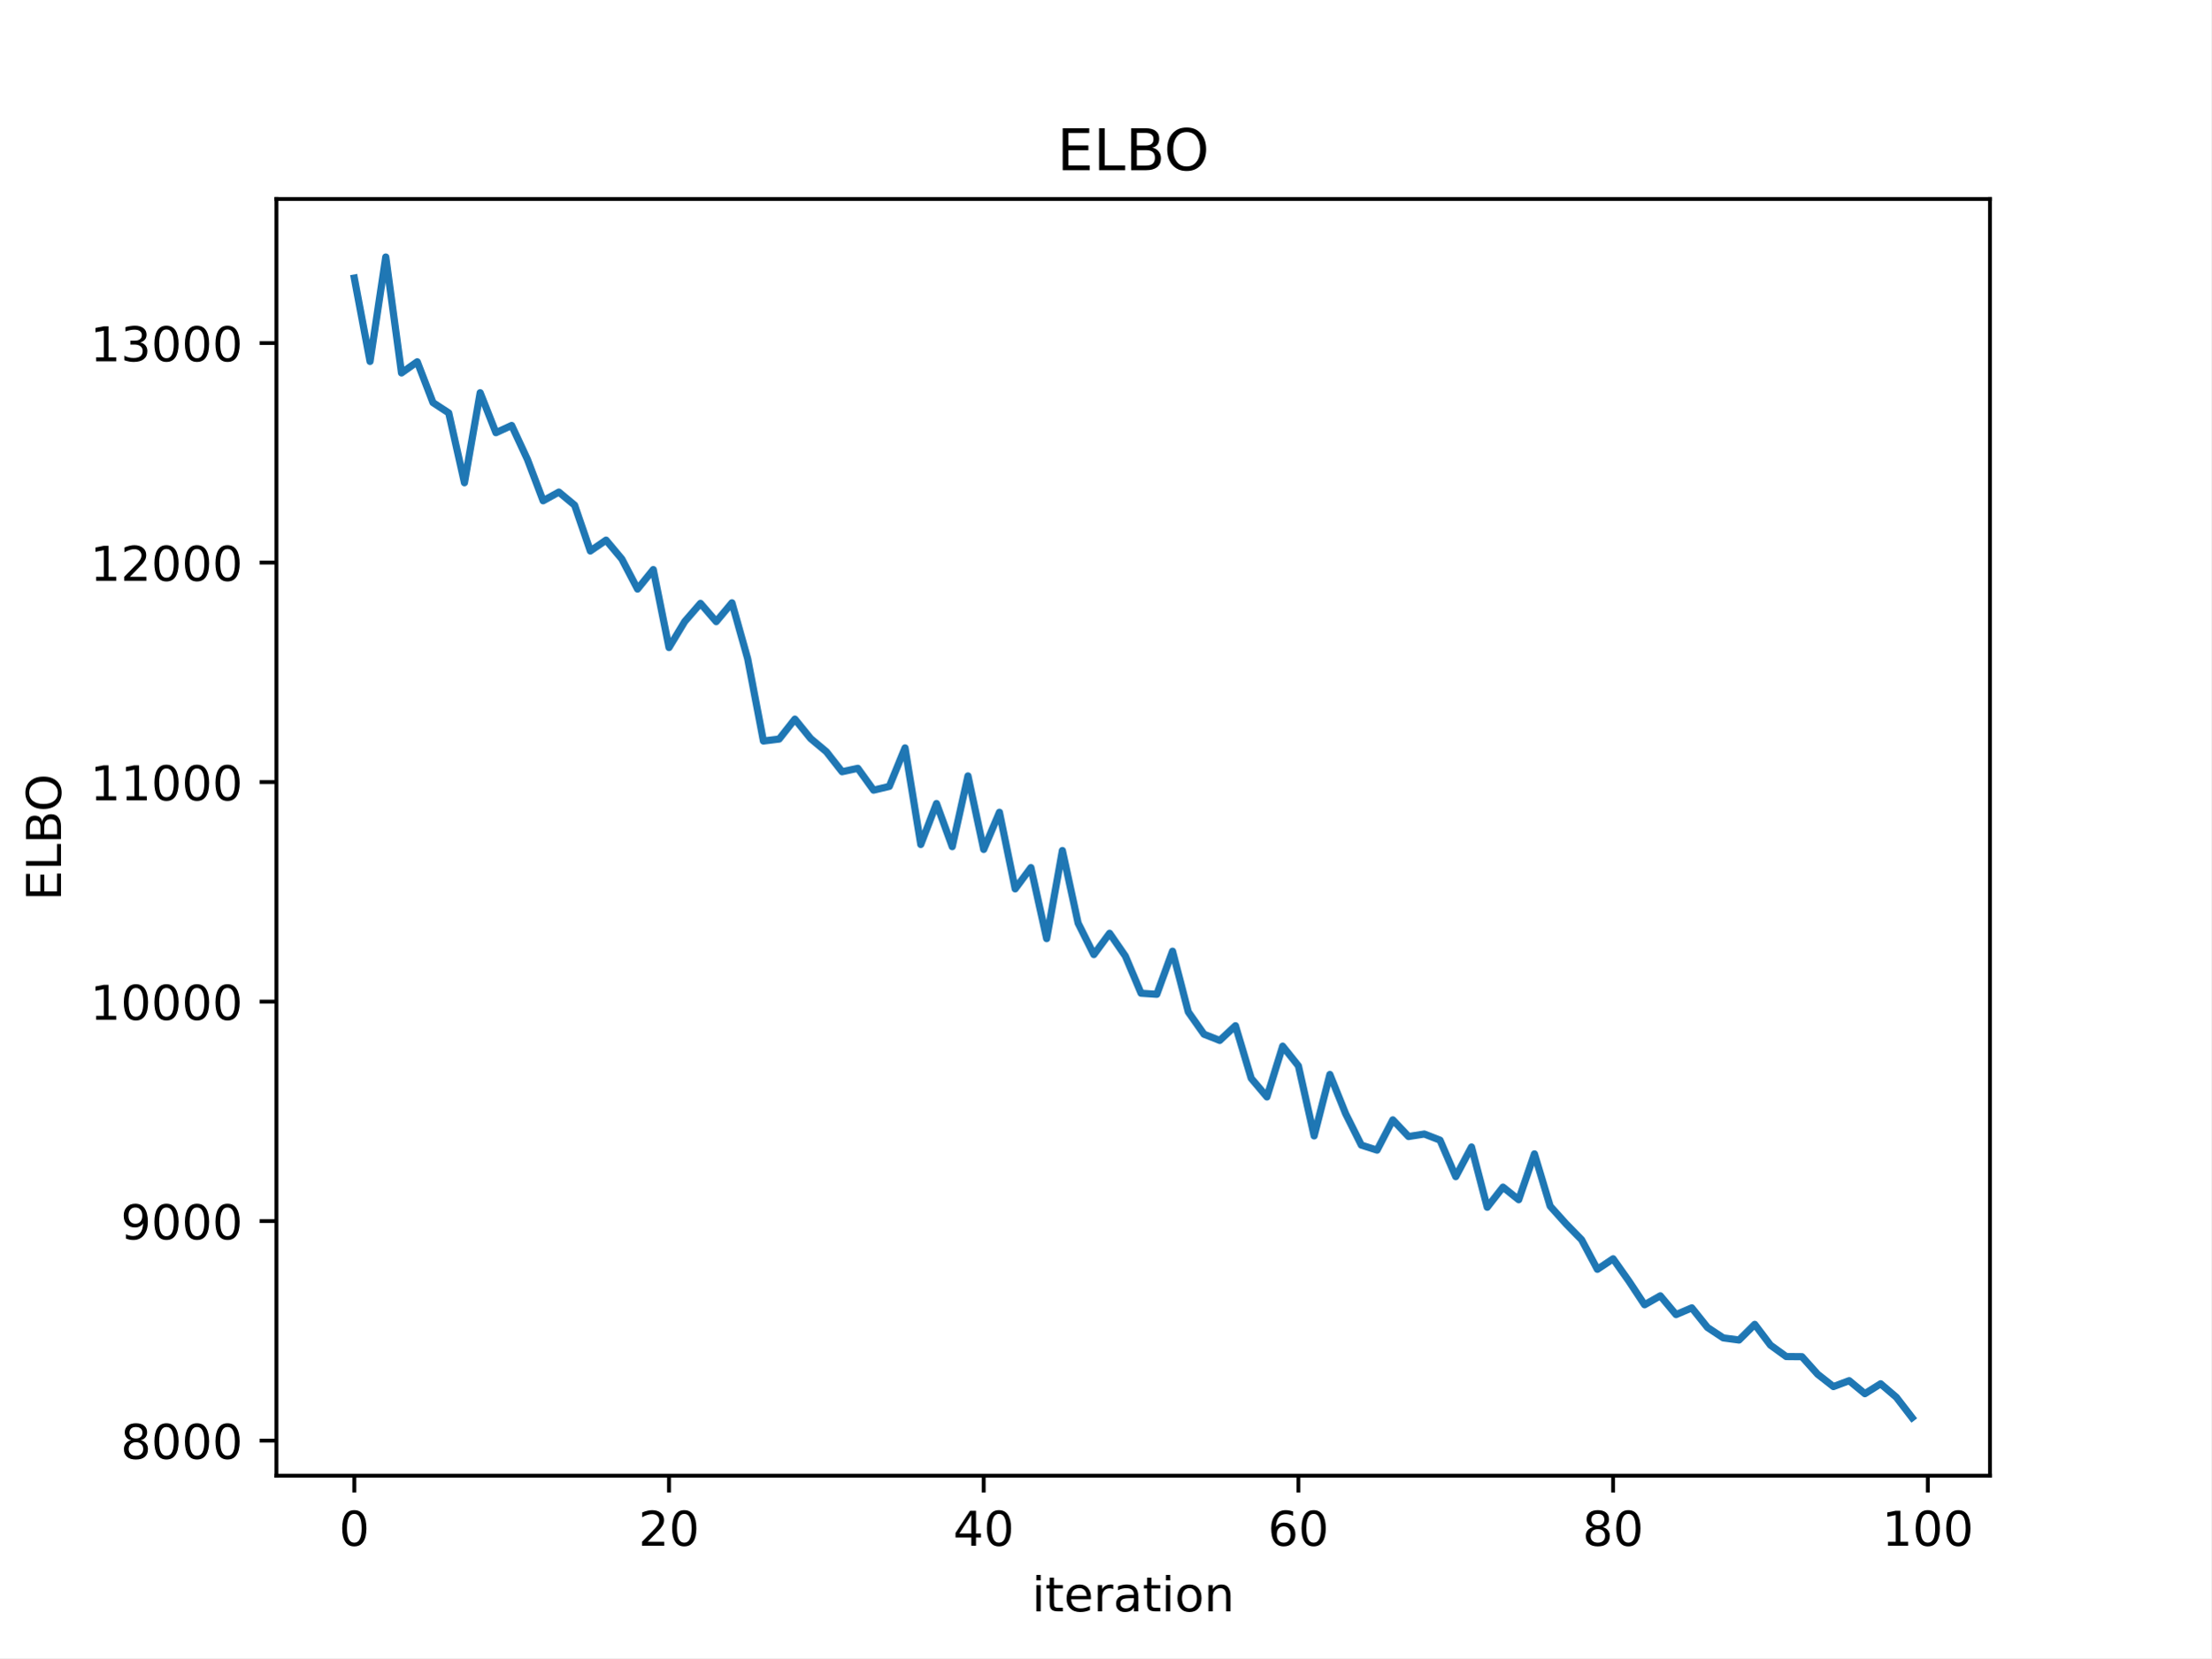
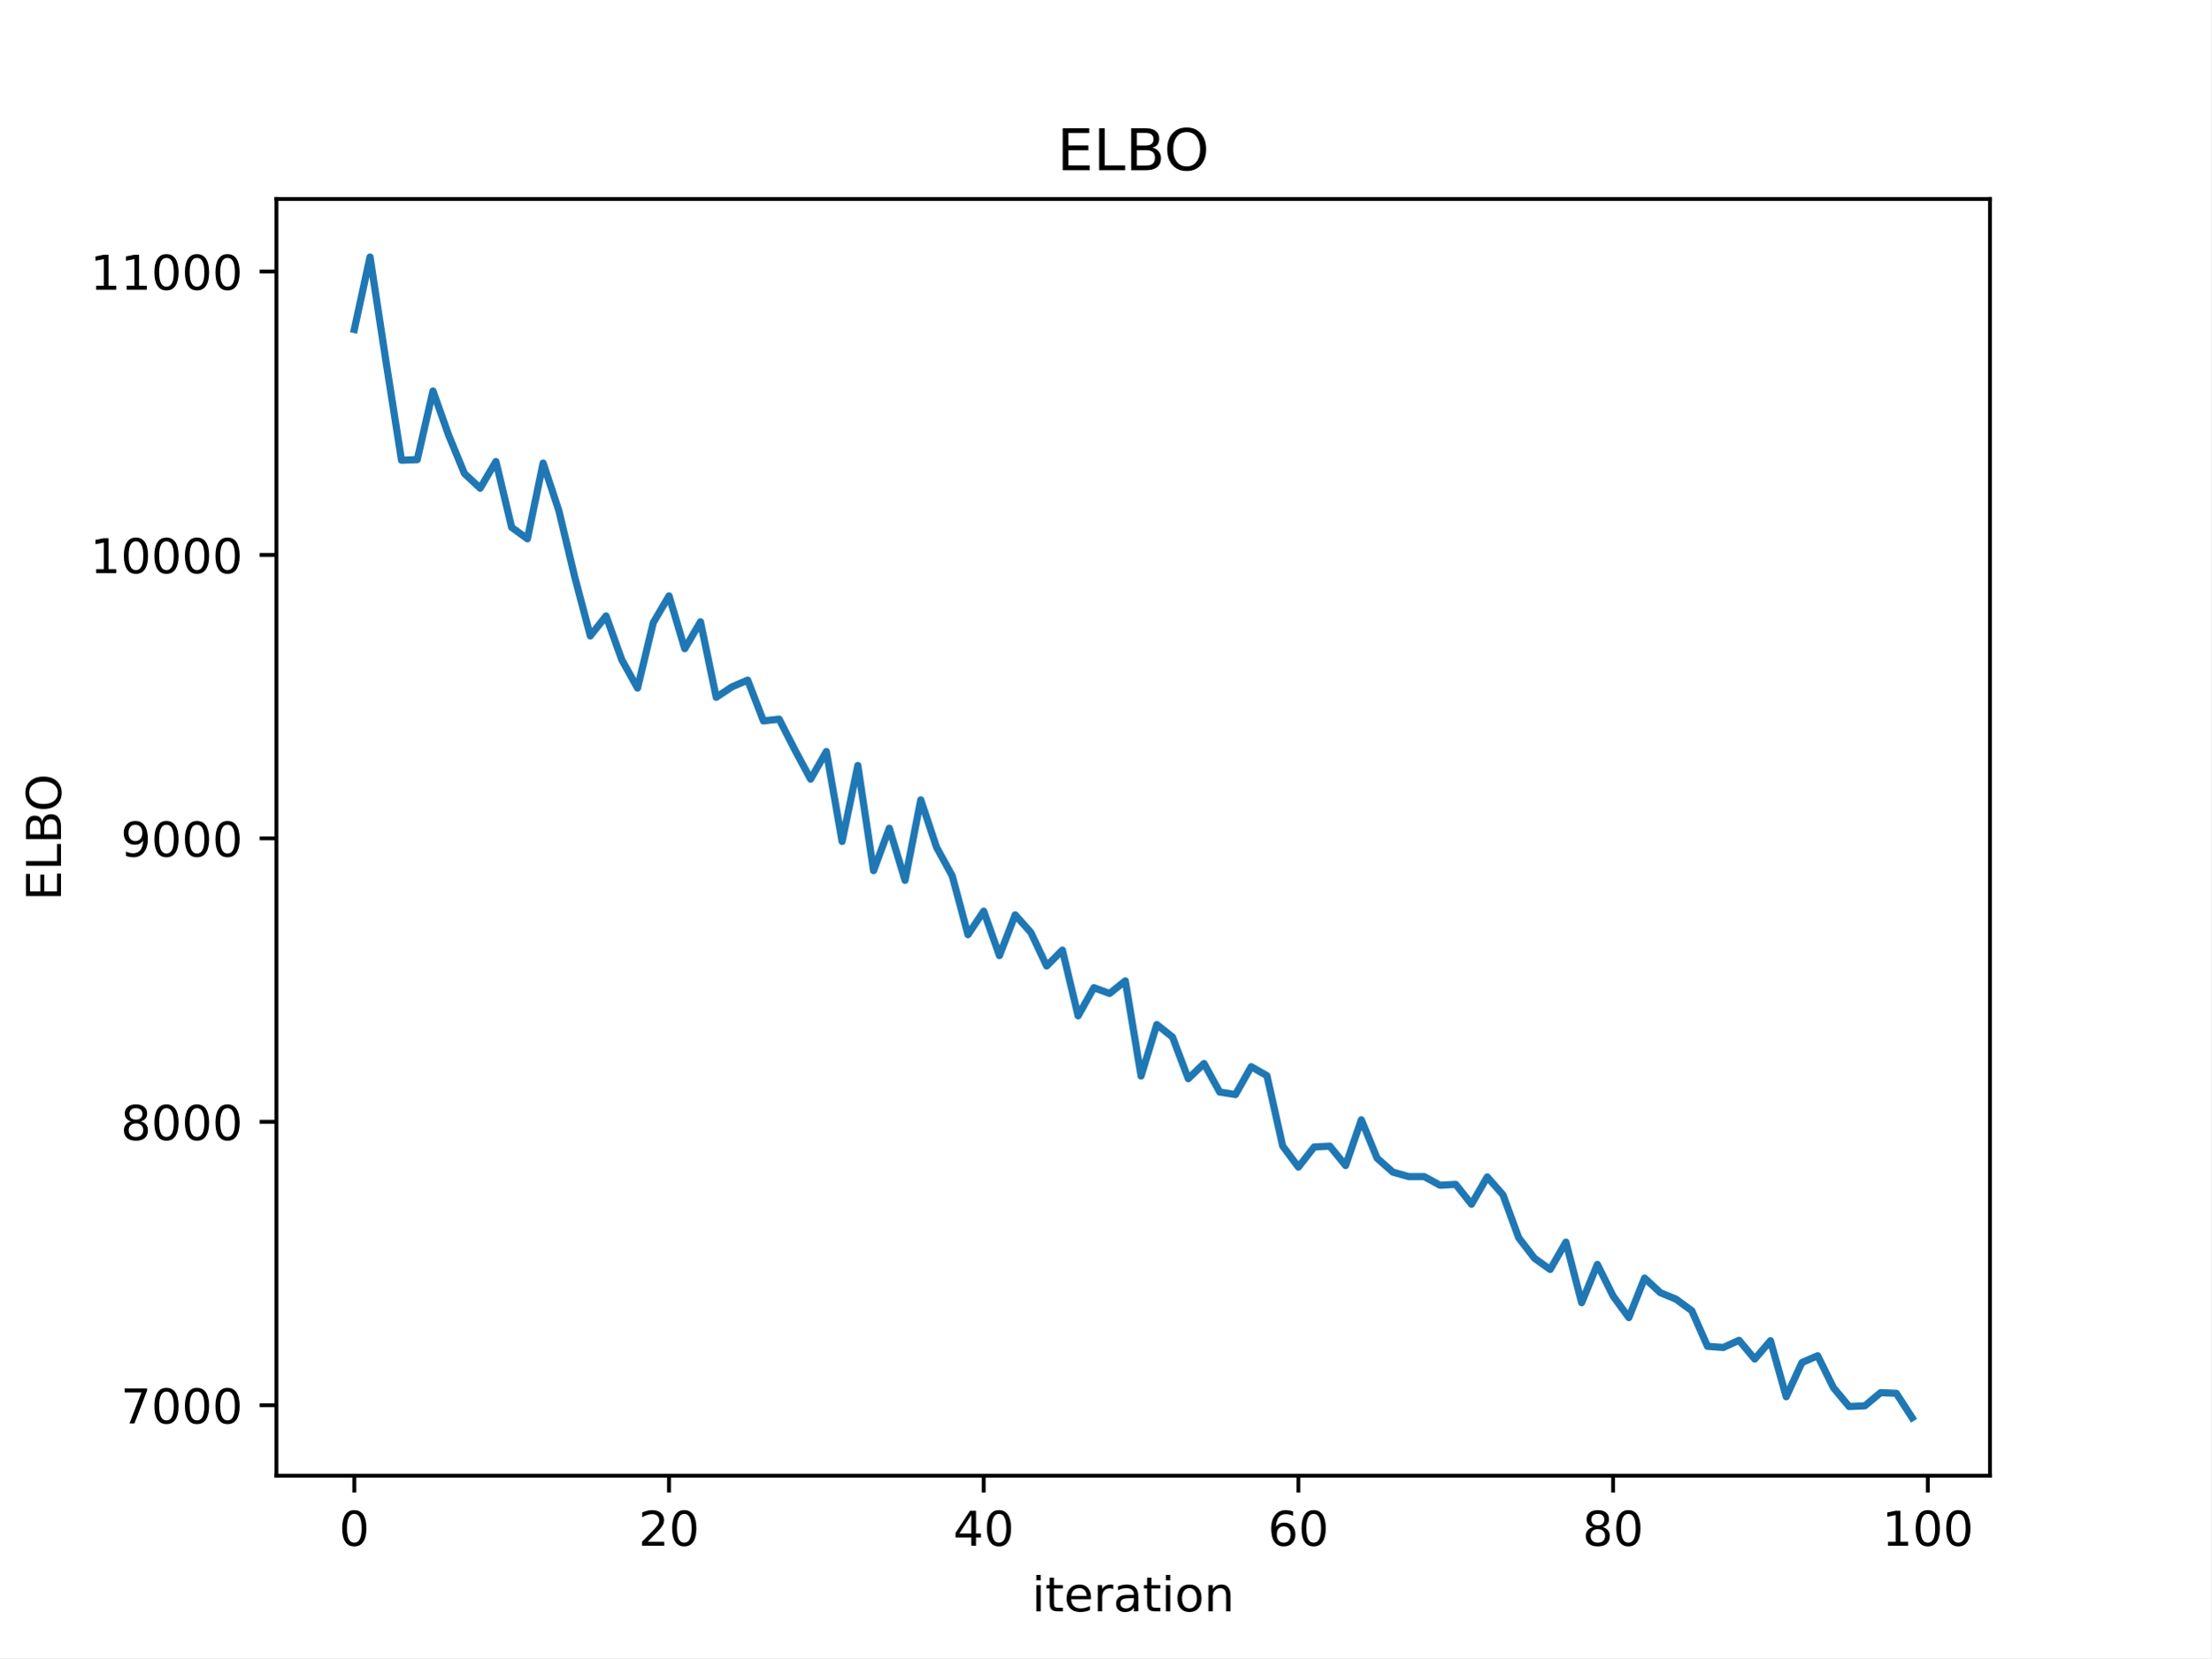
<svg xmlns="http://www.w3.org/2000/svg" xmlns:xlink="http://www.w3.org/1999/xlink" width="460.8pt" height="345.6pt" viewBox="0 0 460.8 345.6" version="1.1">
  <defs>
    <style type="text/css">*{stroke-linejoin: round; stroke-linecap: butt}</style>
  </defs>
  <g id="figure_1">
    <g id="patch_1">
      <path d="M 0 345.6  L 460.8 345.6  L 460.8 0  L 0 0  z " style="fill: #ffffff" />
    </g>
    <g id="axes_1">
      <g id="patch_2">
        <path d="M 57.6 307.584  L 414.72 307.584  L 414.72 41.472  L 57.6 41.472  z " style="fill: #ffffff" />
      </g>
      <g id="matplotlib.axis_1">
        <g id="xtick_1">
          <g id="line2d_1">
            <defs>
-               <path id="m538cfd1711" d="M 0 0  L 0 3.5  " style="stroke: #000000; stroke-width: 0.8" />
-             </defs>
-             <g>
-               <use xlink:href="#m538cfd1711" x="73.833" y="307.584" style="stroke: #000000; stroke-width: 0.8" />
+               <path id="mb0dc3c545a" d="M 0 0  L 0 3.5  " style="stroke: #000000; stroke-width: 0.8" />
+             </defs>
+             <g>
+               <use xlink:href="#mb0dc3c545a" x="73.833" y="307.584" style="stroke: #000000; stroke-width: 0.8" />
            </g>
          </g>
          <g id="text_1">
            <g transform="translate(70.65148 322.1824) scale(0.1 -0.1)">
              <defs>
                <path id="DejaVuSans-30" d="M 2034 4250  Q 1547 4250 1301 3770  Q 1056 3291 1056 2328  Q 1056 1369 1301 889  Q 1547 409 2034 409  Q 2525 409 2770 889  Q 3016 1369 3016 2328  Q 3016 3291 2770 3770  Q 2525 4250 2034 4250  z M 2034 4750  Q 2819 4750 3233 4129  Q 3647 3509 3647 2328  Q 3647 1150 3233 529  Q 2819 -91 2034 -91  Q 1250 -91 836 529  Q 422 1150 422 2328  Q 422 3509 836 4129  Q 1250 4750 2034 4750  z " transform="scale(0.015625)" />
              </defs>
              <use xlink:href="#DejaVuSans-30" />
            </g>
          </g>
        </g>
        <g id="xtick_2">
          <g id="line2d_2">
            <g>
-               <use xlink:href="#m538cfd1711" x="139.42" y="307.584" style="stroke: #000000; stroke-width: 0.8" />
+               <use xlink:href="#mb0dc3c545a" x="139.42" y="307.584" style="stroke: #000000; stroke-width: 0.8" />
            </g>
          </g>
          <g id="text_2">
            <g transform="translate(133.057 322.1824) scale(0.1 -0.1)">
              <defs>
                <path id="DejaVuSans-32" d="M 1228 531  L 3431 531  L 3431 0  L 469 0  L 469 531  Q 828 903 1448 1529  Q 2069 2156 2228 2338  Q 2531 2678 2651 2914  Q 2772 3150 2772 3378  Q 2772 3750 2511 3984  Q 2250 4219 1831 4219  Q 1534 4219 1204 4116  Q 875 4013 500 3803  L 500 4441  Q 881 4594 1212 4672  Q 1544 4750 1819 4750  Q 2544 4750 2975 4387  Q 3406 4025 3406 3419  Q 3406 3131 3298 2873  Q 3191 2616 2906 2266  Q 2828 2175 2409 1742  Q 1991 1309 1228 531  z " transform="scale(0.015625)" />
              </defs>
              <use xlink:href="#DejaVuSans-32" />
              <use xlink:href="#DejaVuSans-30" transform="translate(63.62305 0)" />
            </g>
          </g>
        </g>
        <g id="xtick_3">
          <g id="line2d_3">
            <g>
-               <use xlink:href="#m538cfd1711" x="205.006" y="307.584" style="stroke: #000000; stroke-width: 0.8" />
+               <use xlink:href="#mb0dc3c545a" x="205.006" y="307.584" style="stroke: #000000; stroke-width: 0.8" />
            </g>
          </g>
          <g id="text_3">
            <g transform="translate(198.6438 322.1824) scale(0.1 -0.1)">
              <defs>
                <path id="DejaVuSans-34" d="M 2419 4116  L 825 1625  L 2419 1625  L 2419 4116  z M 2253 4666  L 3047 4666  L 3047 1625  L 3713 1625  L 3713 1100  L 3047 1100  L 3047 0  L 2419 0  L 2419 1100  L 313 1100  L 313 1709  L 2253 4666  z " transform="scale(0.015625)" />
              </defs>
              <use xlink:href="#DejaVuSans-34" />
              <use xlink:href="#DejaVuSans-30" transform="translate(63.62305 0)" />
            </g>
          </g>
        </g>
        <g id="xtick_4">
          <g id="line2d_4">
            <g>
-               <use xlink:href="#m538cfd1711" x="270.593" y="307.584" style="stroke: #000000; stroke-width: 0.8" />
+               <use xlink:href="#mb0dc3c545a" x="270.593" y="307.584" style="stroke: #000000; stroke-width: 0.8" />
            </g>
          </g>
          <g id="text_4">
            <g transform="translate(264.2306 322.1824) scale(0.1 -0.1)">
              <defs>
                <path id="DejaVuSans-36" d="M 2113 2584  Q 1688 2584 1439 2293  Q 1191 2003 1191 1497  Q 1191 994 1439 701  Q 1688 409 2113 409  Q 2538 409 2786 701  Q 3034 994 3034 1497  Q 3034 2003 2786 2293  Q 2538 2584 2113 2584  z M 3366 4563  L 3366 3988  Q 3128 4100 2886 4159  Q 2644 4219 2406 4219  Q 1781 4219 1451 3797  Q 1122 3375 1075 2522  Q 1259 2794 1537 2939  Q 1816 3084 2150 3084  Q 2853 3084 3261 2657  Q 3669 2231 3669 1497  Q 3669 778 3244 343  Q 2819 -91 2113 -91  Q 1303 -91 875 529  Q 447 1150 447 2328  Q 447 3434 972 4092  Q 1497 4750 2381 4750  Q 2619 4750 2861 4703  Q 3103 4656 3366 4563  z " transform="scale(0.015625)" />
              </defs>
              <use xlink:href="#DejaVuSans-36" />
              <use xlink:href="#DejaVuSans-30" transform="translate(63.62305 0)" />
            </g>
          </g>
        </g>
        <g id="xtick_5">
          <g id="line2d_5">
            <g>
-               <use xlink:href="#m538cfd1711" x="336.18" y="307.584" style="stroke: #000000; stroke-width: 0.8" />
+               <use xlink:href="#mb0dc3c545a" x="336.18" y="307.584" style="stroke: #000000; stroke-width: 0.8" />
            </g>
          </g>
          <g id="text_5">
            <g transform="translate(329.8173 322.1824) scale(0.1 -0.1)">
              <defs>
                <path id="DejaVuSans-38" d="M 2034 2216  Q 1584 2216 1326 1975  Q 1069 1734 1069 1313  Q 1069 891 1326 650  Q 1584 409 2034 409  Q 2484 409 2743 651  Q 3003 894 3003 1313  Q 3003 1734 2745 1975  Q 2488 2216 2034 2216  z M 1403 2484  Q 997 2584 770 2862  Q 544 3141 544 3541  Q 544 4100 942 4425  Q 1341 4750 2034 4750  Q 2731 4750 3128 4425  Q 3525 4100 3525 3541  Q 3525 3141 3298 2862  Q 3072 2584 2669 2484  Q 3125 2378 3379 2068  Q 3634 1759 3634 1313  Q 3634 634 3220 271  Q 2806 -91 2034 -91  Q 1263 -91 848 271  Q 434 634 434 1313  Q 434 1759 690 2068  Q 947 2378 1403 2484  z M 1172 3481  Q 1172 3119 1398 2916  Q 1625 2713 2034 2713  Q 2441 2713 2670 2916  Q 2900 3119 2900 3481  Q 2900 3844 2670 4047  Q 2441 4250 2034 4250  Q 1625 4250 1398 4047  Q 1172 3844 1172 3481  z " transform="scale(0.015625)" />
              </defs>
              <use xlink:href="#DejaVuSans-38" />
              <use xlink:href="#DejaVuSans-30" transform="translate(63.62305 0)" />
            </g>
          </g>
        </g>
        <g id="xtick_6">
          <g id="line2d_6">
            <g>
-               <use xlink:href="#m538cfd1711" x="401.767" y="307.584" style="stroke: #000000; stroke-width: 0.8" />
+               <use xlink:href="#mb0dc3c545a" x="401.767" y="307.584" style="stroke: #000000; stroke-width: 0.8" />
            </g>
          </g>
          <g id="text_6">
            <g transform="translate(392.2229 322.1824) scale(0.1 -0.1)">
              <defs>
                <path id="DejaVuSans-31" d="M 794 531  L 1825 531  L 1825 4091  L 703 3866  L 703 4441  L 1819 4666  L 2450 4666  L 2450 531  L 3481 531  L 3481 0  L 794 0  L 794 531  z " transform="scale(0.015625)" />
              </defs>
              <use xlink:href="#DejaVuSans-31" />
              <use xlink:href="#DejaVuSans-30" transform="translate(63.62305 0)" />
              <use xlink:href="#DejaVuSans-30" transform="translate(127.2461 0)" />
            </g>
          </g>
        </g>
        <g id="text_7">
          <g transform="translate(215.0373 335.8606) scale(0.1 -0.1)">
            <defs>
              <path id="DejaVuSans-69" d="M 603 3500  L 1178 3500  L 1178 0  L 603 0  L 603 3500  z M 603 4863  L 1178 4863  L 1178 4134  L 603 4134  L 603 4863  z " transform="scale(0.015625)" />
              <path id="DejaVuSans-74" d="M 1172 4494  L 1172 3500  L 2356 3500  L 2356 3053  L 1172 3053  L 1172 1153  Q 1172 725 1289 603  Q 1406 481 1766 481  L 2356 481  L 2356 0  L 1766 0  Q 1100 0 847 248  Q 594 497 594 1153  L 594 3053  L 172 3053  L 172 3500  L 594 3500  L 594 4494  L 1172 4494  z " transform="scale(0.015625)" />
              <path id="DejaVuSans-65" d="M 3597 1894  L 3597 1613  L 953 1613  Q 991 1019 1311 708  Q 1631 397 2203 397  Q 2534 397 2845 478  Q 3156 559 3463 722  L 3463 178  Q 3153 47 2828 -22  Q 2503 -91 2169 -91  Q 1331 -91 842 396  Q 353 884 353 1716  Q 353 2575 817 3079  Q 1281 3584 2069 3584  Q 2775 3584 3186 3129  Q 3597 2675 3597 1894  z M 3022 2063  Q 3016 2534 2758 2815  Q 2500 3097 2075 3097  Q 1594 3097 1305 2825  Q 1016 2553 972 2059  L 3022 2063  z " transform="scale(0.015625)" />
              <path id="DejaVuSans-72" d="M 2631 2963  Q 2534 3019 2420 3045  Q 2306 3072 2169 3072  Q 1681 3072 1420 2755  Q 1159 2438 1159 1844  L 1159 0  L 581 0  L 581 3500  L 1159 3500  L 1159 2956  Q 1341 3275 1631 3429  Q 1922 3584 2338 3584  Q 2397 3584 2469 3576  Q 2541 3569 2628 3553  L 2631 2963  z " transform="scale(0.015625)" />
              <path id="DejaVuSans-61" d="M 2194 1759  Q 1497 1759 1228 1600  Q 959 1441 959 1056  Q 959 750 1161 570  Q 1363 391 1709 391  Q 2188 391 2477 730  Q 2766 1069 2766 1631  L 2766 1759  L 2194 1759  z M 3341 1997  L 3341 0  L 2766 0  L 2766 531  Q 2569 213 2275 61  Q 1981 -91 1556 -91  Q 1019 -91 701 211  Q 384 513 384 1019  Q 384 1609 779 1909  Q 1175 2209 1959 2209  L 2766 2209  L 2766 2266  Q 2766 2663 2505 2880  Q 2244 3097 1772 3097  Q 1472 3097 1187 3025  Q 903 2953 641 2809  L 641 3341  Q 956 3463 1253 3523  Q 1550 3584 1831 3584  Q 2591 3584 2966 3190  Q 3341 2797 3341 1997  z " transform="scale(0.015625)" />
              <path id="DejaVuSans-6f" d="M 1959 3097  Q 1497 3097 1228 2736  Q 959 2375 959 1747  Q 959 1119 1226 758  Q 1494 397 1959 397  Q 2419 397 2687 759  Q 2956 1122 2956 1747  Q 2956 2369 2687 2733  Q 2419 3097 1959 3097  z M 1959 3584  Q 2709 3584 3137 3096  Q 3566 2609 3566 1747  Q 3566 888 3137 398  Q 2709 -91 1959 -91  Q 1206 -91 779 398  Q 353 888 353 1747  Q 353 2609 779 3096  Q 1206 3584 1959 3584  z " transform="scale(0.015625)" />
              <path id="DejaVuSans-6e" d="M 3513 2113  L 3513 0  L 2938 0  L 2938 2094  Q 2938 2591 2744 2837  Q 2550 3084 2163 3084  Q 1697 3084 1428 2787  Q 1159 2491 1159 1978  L 1159 0  L 581 0  L 581 3500  L 1159 3500  L 1159 2956  Q 1366 3272 1645 3428  Q 1925 3584 2291 3584  Q 2894 3584 3203 3211  Q 3513 2838 3513 2113  z " transform="scale(0.015625)" />
            </defs>
            <use xlink:href="#DejaVuSans-69" />
            <use xlink:href="#DejaVuSans-74" transform="translate(27.7832 0)" />
            <use xlink:href="#DejaVuSans-65" transform="translate(66.99219 0)" />
            <use xlink:href="#DejaVuSans-72" transform="translate(128.5156 0)" />
            <use xlink:href="#DejaVuSans-61" transform="translate(169.6289 0)" />
            <use xlink:href="#DejaVuSans-74" transform="translate(230.9082 0)" />
            <use xlink:href="#DejaVuSans-69" transform="translate(270.1172 0)" />
            <use xlink:href="#DejaVuSans-6f" transform="translate(297.9004 0)" />
            <use xlink:href="#DejaVuSans-6e" transform="translate(359.082 0)" />
          </g>
        </g>
      </g>
      <g id="matplotlib.axis_2">
        <g id="ytick_1">
          <g id="line2d_7">
            <defs>
-               <path id="mbbc73587cc" d="M 0 0  L -3.5 0  " style="stroke: #000000; stroke-width: 0.8" />
-             </defs>
-             <g>
-               <use xlink:href="#mbbc73587cc" x="57.6" y="300.275" style="stroke: #000000; stroke-width: 0.8" />
+               <path id="m2459d31fca" d="M 0 0  L -3.5 0  " style="stroke: #000000; stroke-width: 0.8" />
+             </defs>
+             <g>
+               <use xlink:href="#m2459d31fca" x="57.6" y="292.896" style="stroke: #000000; stroke-width: 0.8" />
            </g>
          </g>
          <g id="text_8">
-             <g transform="translate(25.15 304.074) scale(0.1 -0.1)">
-               <use xlink:href="#DejaVuSans-38" />
+             <g transform="translate(25.15 296.6948) scale(0.1 -0.1)">
+               <defs>
+                 <path id="DejaVuSans-37" d="M 525 4666  L 3525 4666  L 3525 4397  L 1831 0  L 1172 0  L 2766 4134  L 525 4134  L 525 4666  z " transform="scale(0.015625)" />
+               </defs>
+               <use xlink:href="#DejaVuSans-37" />
              <use xlink:href="#DejaVuSans-30" transform="translate(63.62305 0)" />
              <use xlink:href="#DejaVuSans-30" transform="translate(127.2461 0)" />
              <use xlink:href="#DejaVuSans-30" transform="translate(190.8691 0)" />
            </g>
          </g>
        </g>
        <g id="ytick_2">
          <g id="line2d_8">
            <g>
-               <use xlink:href="#mbbc73587cc" x="57.6" y="254.519" style="stroke: #000000; stroke-width: 0.8" />
+               <use xlink:href="#m2459d31fca" x="57.6" y="233.819" style="stroke: #000000; stroke-width: 0.8" />
            </g>
          </g>
          <g id="text_9">
-             <g transform="translate(25.15 258.3184) scale(0.1 -0.1)">
-               <defs>
-                 <path id="DejaVuSans-39" d="M 703 97  L 703 672  Q 941 559 1184 500  Q 1428 441 1663 441  Q 2288 441 2617 861  Q 2947 1281 2994 2138  Q 2813 1869 2534 1725  Q 2256 1581 1919 1581  Q 1219 1581 811 2004  Q 403 2428 403 3163  Q 403 3881 828 4315  Q 1253 4750 1959 4750  Q 2769 4750 3195 4129  Q 3622 3509 3622 2328  Q 3622 1225 3098 567  Q 2575 -91 1691 -91  Q 1453 -91 1209 -44  Q 966 3 703 97  z M 1959 2075  Q 2384 2075 2632 2365  Q 2881 2656 2881 3163  Q 2881 3666 2632 3958  Q 2384 4250 1959 4250  Q 1534 4250 1286 3958  Q 1038 3666 1038 3163  Q 1038 2656 1286 2365  Q 1534 2075 1959 2075  z " transform="scale(0.015625)" />
-               </defs>
-               <use xlink:href="#DejaVuSans-39" />
+             <g transform="translate(25.15 237.6178) scale(0.1 -0.1)">
+               <use xlink:href="#DejaVuSans-38" />
              <use xlink:href="#DejaVuSans-30" transform="translate(63.62305 0)" />
              <use xlink:href="#DejaVuSans-30" transform="translate(127.2461 0)" />
              <use xlink:href="#DejaVuSans-30" transform="translate(190.8691 0)" />
            </g>
          </g>
        </g>
        <g id="ytick_3">
          <g id="line2d_9">
            <g>
-               <use xlink:href="#mbbc73587cc" x="57.6" y="208.764" style="stroke: #000000; stroke-width: 0.8" />
+               <use xlink:href="#m2459d31fca" x="57.6" y="174.741" style="stroke: #000000; stroke-width: 0.8" />
            </g>
          </g>
          <g id="text_10">
-             <g transform="translate(18.7875 212.5628) scale(0.1 -0.1)">
-               <use xlink:href="#DejaVuSans-31" />
-               <use xlink:href="#DejaVuSans-30" transform="translate(63.62305 0)" />
-               <use xlink:href="#DejaVuSans-30" transform="translate(127.2461 0)" />
-               <use xlink:href="#DejaVuSans-30" transform="translate(190.8691 0)" />
-               <use xlink:href="#DejaVuSans-30" transform="translate(254.4922 0)" />
+             <g transform="translate(25.15 178.5407) scale(0.1 -0.1)">
+               <defs>
+                 <path id="DejaVuSans-39" d="M 703 97  L 703 672  Q 941 559 1184 500  Q 1428 441 1663 441  Q 2288 441 2617 861  Q 2947 1281 2994 2138  Q 2813 1869 2534 1725  Q 2256 1581 1919 1581  Q 1219 1581 811 2004  Q 403 2428 403 3163  Q 403 3881 828 4315  Q 1253 4750 1959 4750  Q 2769 4750 3195 4129  Q 3622 3509 3622 2328  Q 3622 1225 3098 567  Q 2575 -91 1691 -91  Q 1453 -91 1209 -44  Q 966 3 703 97  z M 1959 2075  Q 2384 2075 2632 2365  Q 2881 2656 2881 3163  Q 2881 3666 2632 3958  Q 2384 4250 1959 4250  Q 1534 4250 1286 3958  Q 1038 3666 1038 3163  Q 1038 2656 1286 2365  Q 1534 2075 1959 2075  z " transform="scale(0.015625)" />
+               </defs>
+               <use xlink:href="#DejaVuSans-39" />
+               <use xlink:href="#DejaVuSans-30" transform="translate(63.62305 0)" />
+               <use xlink:href="#DejaVuSans-30" transform="translate(127.2461 0)" />
+               <use xlink:href="#DejaVuSans-30" transform="translate(190.8691 0)" />
            </g>
          </g>
        </g>
        <g id="ytick_4">
          <g id="line2d_10">
            <g>
-               <use xlink:href="#mbbc73587cc" x="57.6" y="163.008" style="stroke: #000000; stroke-width: 0.8" />
+               <use xlink:href="#m2459d31fca" x="57.6" y="115.664" style="stroke: #000000; stroke-width: 0.8" />
            </g>
          </g>
          <g id="text_11">
-             <g transform="translate(18.7875 166.8073) scale(0.1 -0.1)">
+             <g transform="translate(18.7875 119.4636) scale(0.1 -0.1)">
+               <use xlink:href="#DejaVuSans-31" />
+               <use xlink:href="#DejaVuSans-30" transform="translate(63.62305 0)" />
+               <use xlink:href="#DejaVuSans-30" transform="translate(127.2461 0)" />
+               <use xlink:href="#DejaVuSans-30" transform="translate(190.8691 0)" />
+               <use xlink:href="#DejaVuSans-30" transform="translate(254.4922 0)" />
+             </g>
+           </g>
+         </g>
+         <g id="ytick_5">
+           <g id="line2d_11">
+             <g>
+               <use xlink:href="#m2459d31fca" x="57.6" y="56.587" style="stroke: #000000; stroke-width: 0.8" />
+             </g>
+           </g>
+           <g id="text_12">
+             <g transform="translate(18.7875 60.3865) scale(0.1 -0.1)">
              <use xlink:href="#DejaVuSans-31" />
              <use xlink:href="#DejaVuSans-31" transform="translate(63.62305 0)" />
              <use xlink:href="#DejaVuSans-30" transform="translate(127.2461 0)" />
              <use xlink:href="#DejaVuSans-30" transform="translate(190.8691 0)" />
              <use xlink:href="#DejaVuSans-30" transform="translate(254.4922 0)" />
            </g>
          </g>
        </g>
-         <g id="ytick_5">
-           <g id="line2d_11">
-             <g>
-               <use xlink:href="#mbbc73587cc" x="57.6" y="117.252" style="stroke: #000000; stroke-width: 0.8" />
-             </g>
-           </g>
-           <g id="text_12">
-             <g transform="translate(18.7875 121.0517) scale(0.1 -0.1)">
-               <use xlink:href="#DejaVuSans-31" />
-               <use xlink:href="#DejaVuSans-32" transform="translate(63.62305 0)" />
-               <use xlink:href="#DejaVuSans-30" transform="translate(127.2461 0)" />
-               <use xlink:href="#DejaVuSans-30" transform="translate(190.8691 0)" />
-               <use xlink:href="#DejaVuSans-30" transform="translate(254.4922 0)" />
-             </g>
-           </g>
-         </g>
-         <g id="ytick_6">
-           <g id="line2d_12">
-             <g>
-               <use xlink:href="#mbbc73587cc" x="57.6" y="71.497" style="stroke: #000000; stroke-width: 0.8" />
-             </g>
-           </g>
-           <g id="text_13">
-             <g transform="translate(18.7875 75.29608) scale(0.1 -0.1)">
-               <defs>
-                 <path id="DejaVuSans-33" d="M 2597 2516  Q 3050 2419 3304 2112  Q 3559 1806 3559 1356  Q 3559 666 3084 287  Q 2609 -91 1734 -91  Q 1441 -91 1130 -33  Q 819 25 488 141  L 488 750  Q 750 597 1062 519  Q 1375 441 1716 441  Q 2309 441 2620 675  Q 2931 909 2931 1356  Q 2931 1769 2642 2001  Q 2353 2234 1838 2234  L 1294 2234  L 1294 2753  L 1863 2753  Q 2328 2753 2575 2939  Q 2822 3125 2822 3475  Q 2822 3834 2567 4026  Q 2313 4219 1838 4219  Q 1578 4219 1281 4162  Q 984 4106 628 3988  L 628 4550  Q 988 4650 1302 4700  Q 1616 4750 1894 4750  Q 2613 4750 3031 4423  Q 3450 4097 3450 3541  Q 3450 3153 3228 2886  Q 3006 2619 2597 2516  z " transform="scale(0.015625)" />
-               </defs>
-               <use xlink:href="#DejaVuSans-31" />
-               <use xlink:href="#DejaVuSans-33" transform="translate(63.62305 0)" />
-               <use xlink:href="#DejaVuSans-30" transform="translate(127.2461 0)" />
-               <use xlink:href="#DejaVuSans-30" transform="translate(190.8691 0)" />
-               <use xlink:href="#DejaVuSans-30" transform="translate(254.4922 0)" />
-             </g>
-           </g>
-         </g>
-         <g id="text_14">
+         <g id="text_13">
          <g transform="translate(12.70781 187.7522) rotate(-90) scale(0.1 -0.1)">
            <defs>
              <path id="DejaVuSans-45" d="M 628 4666  L 3578 4666  L 3578 4134  L 1259 4134  L 1259 2753  L 3481 2753  L 3481 2222  L 1259 2222  L 1259 531  L 3634 531  L 3634 0  L 628 0  L 628 4666  z " transform="scale(0.015625)" />
              <path id="DejaVuSans-4c" d="M 628 4666  L 1259 4666  L 1259 531  L 3531 531  L 3531 0  L 628 0  L 628 4666  z " transform="scale(0.015625)" />
              <path id="DejaVuSans-42" d="M 1259 2228  L 1259 519  L 2272 519  Q 2781 519 3026 730  Q 3272 941 3272 1375  Q 3272 1813 3026 2020  Q 2781 2228 2272 2228  L 1259 2228  z M 1259 4147  L 1259 2741  L 2194 2741  Q 2656 2741 2882 2914  Q 3109 3088 3109 3444  Q 3109 3797 2882 3972  Q 2656 4147 2194 4147  L 1259 4147  z M 628 4666  L 2241 4666  Q 2963 4666 3353 4366  Q 3744 4066 3744 3513  Q 3744 3084 3544 2831  Q 3344 2578 2956 2516  Q 3422 2416 3680 2098  Q 3938 1781 3938 1306  Q 3938 681 3513 340  Q 3088 0 2303 0  L 628 0  L 628 4666  z " transform="scale(0.015625)" />
              <path id="DejaVuSans-4f" d="M 2522 4238  Q 1834 4238 1429 3725  Q 1025 3213 1025 2328  Q 1025 1447 1429 934  Q 1834 422 2522 422  Q 3209 422 3611 934  Q 4013 1447 4013 2328  Q 4013 3213 3611 3725  Q 3209 4238 2522 4238  z M 2522 4750  Q 3503 4750 4090 4092  Q 4678 3434 4678 2328  Q 4678 1225 4090 567  Q 3503 -91 2522 -91  Q 1538 -91 948 565  Q 359 1222 359 2328  Q 359 3434 948 4092  Q 1538 4750 2522 4750  z " transform="scale(0.015625)" />
            </defs>
            <use xlink:href="#DejaVuSans-45" />
            <use xlink:href="#DejaVuSans-4c" transform="translate(63.18359 0)" />
            <use xlink:href="#DejaVuSans-42" transform="translate(118.8965 0)" />
            <use xlink:href="#DejaVuSans-4f" transform="translate(185.75 0)" />
          </g>
        </g>
      </g>
-       <g id="line2d_13">
-         <path d="M 73.833 57.955  L 77.112 75.328  L 80.391 53.568  L 83.671 77.728  L 86.95 75.401  L 90.229 83.911  L 93.509 86.061  L 96.788 100.614  L 100.067 81.857  L 103.347 90.185  L 106.626 88.678  L 109.905 95.735  L 113.185 104.372  L 116.464 102.563  L 119.743 105.286  L 123.023 114.835  L 126.302 112.58  L 129.581 116.501  L 132.861 122.774  L 136.14 118.719  L 139.42 134.969  L 142.699 129.538  L 145.978 125.757  L 149.258 129.56  L 152.537 125.643  L 155.816 137.304  L 159.096 154.451  L 162.375 154.045  L 165.654 149.888  L 168.934 153.933  L 172.213 156.674  L 175.492 160.851  L 178.772 160.14  L 182.051 164.689  L 185.33 163.913  L 188.61 155.885  L 191.889 176.014  L 195.168 167.479  L 198.448 176.47  L 201.727 161.727  L 205.006 177.049  L 208.286 169.301  L 211.565 185.265  L 214.844 180.837  L 218.124 195.642  L 221.403 177.276  L 224.682 192.411  L 227.962 198.974  L 231.241 194.522  L 234.52 199.262  L 237.8 207.023  L 241.079 207.245  L 244.358 198.258  L 247.638 210.91  L 250.917 215.567  L 254.196 216.86  L 257.476 213.794  L 260.755 224.759  L 264.034 228.635  L 267.314 218.061  L 270.593 222.166  L 273.872 236.762  L 277.152 223.959  L 280.431 232.12  L 283.71 238.68  L 286.99 239.723  L 290.269 233.413  L 293.548 236.889  L 296.828 236.37  L 300.107 237.647  L 303.386 245.254  L 306.666 239.071  L 309.945 251.634  L 313.224 247.434  L 316.504 250.062  L 319.783 240.509  L 323.062 251.401  L 326.342 255.054  L 329.621 258.413  L 332.9 264.57  L 336.18 262.374  L 339.459 267.005  L 342.739 271.96  L 346.018 270.094  L 349.297 274.006  L 352.577 272.601  L 355.856 276.695  L 359.135 278.863  L 362.415 279.307  L 365.694 276.04  L 368.973 280.375  L 372.253 282.749  L 375.532 282.781  L 378.811 286.441  L 382.091 289.009  L 385.37 287.778  L 388.649 290.488  L 391.929 288.426  L 395.208 291.235  L 398.487 295.488  " clip-path="url(#p52fa2c3171)" style="fill: none; stroke: #1f77b4; stroke-width: 1.5; stroke-linecap: square" />
+       <g id="line2d_12">
+         <path d="M 73.833 68.671  L 77.112 53.568  L 80.391 75.054  L 83.671 95.919  L 86.95 95.796  L 90.229 81.49  L 93.509 90.749  L 96.788 98.693  L 100.067 101.757  L 103.347 96.191  L 106.626 109.913  L 109.905 112.301  L 113.185 96.517  L 116.464 106.446  L 119.743 120.145  L 123.023 132.545  L 126.302 128.377  L 129.581 137.524  L 132.861 143.408  L 136.14 129.787  L 139.42 124.195  L 142.699 135.21  L 145.978 129.597  L 149.258 145.338  L 152.537 143.165  L 155.816 141.756  L 159.096 150.255  L 162.375 149.891  L 165.654 156.303  L 168.934 162.406  L 172.213 156.639  L 175.492 175.384  L 178.772 159.545  L 182.051 181.477  L 185.33 172.626  L 188.61 183.488  L 191.889 166.719  L 195.168 176.577  L 198.448 182.566  L 201.727 194.814  L 205.006 189.913  L 208.286 199.18  L 211.565 190.683  L 214.844 194.373  L 218.124 201.339  L 221.403 198.027  L 224.682 211.741  L 227.962 205.864  L 231.241 207.074  L 234.52 204.445  L 237.8 224.276  L 241.079 213.55  L 244.358 216.163  L 247.638 224.835  L 250.917 221.668  L 254.196 227.624  L 257.476 228.14  L 260.755 222.334  L 264.034 224.203  L 267.314 238.865  L 270.593 243.26  L 273.872 239.067  L 277.152 238.906  L 280.431 242.934  L 283.71 233.404  L 286.99 241.399  L 290.269 244.306  L 293.548 245.239  L 296.828 245.247  L 300.107 247.045  L 303.386 246.862  L 306.666 250.996  L 309.945 245.309  L 313.224 249.043  L 316.504 257.991  L 319.783 262.256  L 323.062 264.6  L 326.342 258.897  L 329.621 271.526  L 332.9 263.543  L 336.18 270.138  L 339.459 274.627  L 342.739 266.393  L 346.018 269.435  L 349.297 270.793  L 352.577 273.197  L 355.856 280.62  L 359.135 280.861  L 362.415 279.361  L 365.694 283.272  L 368.973 279.455  L 372.253 291.129  L 375.532 284.002  L 378.811 282.579  L 382.091 289.232  L 385.37 293.169  L 388.649 293.016  L 391.929 290.274  L 395.208 290.416  L 398.487 295.488  " clip-path="url(#p627f4f9578)" style="fill: none; stroke: #1f77b4; stroke-width: 1.5; stroke-linecap: square" />
      </g>
      <g id="patch_3">
        <path d="M 57.6 307.584  L 57.6 41.472  " style="fill: none; stroke: #000000; stroke-width: 0.8; stroke-linejoin: miter; stroke-linecap: square" />
      </g>
      <g id="patch_4">
        <path d="M 414.72 307.584  L 414.72 41.472  " style="fill: none; stroke: #000000; stroke-width: 0.8; stroke-linejoin: miter; stroke-linecap: square" />
      </g>
      <g id="patch_5">
        <path d="M 57.6 307.584  L 414.72 307.584  " style="fill: none; stroke: #000000; stroke-width: 0.8; stroke-linejoin: miter; stroke-linecap: square" />
      </g>
      <g id="patch_6">
        <path d="M 57.6 41.472  L 414.72 41.472  " style="fill: none; stroke: #000000; stroke-width: 0.8; stroke-linejoin: miter; stroke-linecap: square" />
      </g>
-       <g id="text_15">
+       <g id="text_14">
        <g transform="translate(220.2909 35.472) scale(0.12 -0.12)">
          <use xlink:href="#DejaVuSans-45" />
          <use xlink:href="#DejaVuSans-4c" transform="translate(63.18359 0)" />
          <use xlink:href="#DejaVuSans-42" transform="translate(118.8965 0)" />
          <use xlink:href="#DejaVuSans-4f" transform="translate(185.75 0)" />
        </g>
      </g>
    </g>
  </g>
  <defs>
-     <clipPath id="p52fa2c3171">
+     <clipPath id="p627f4f9578">
      <rect x="57.6" y="41.472" width="357.12" height="266.112" />
    </clipPath>
  </defs>
</svg>
